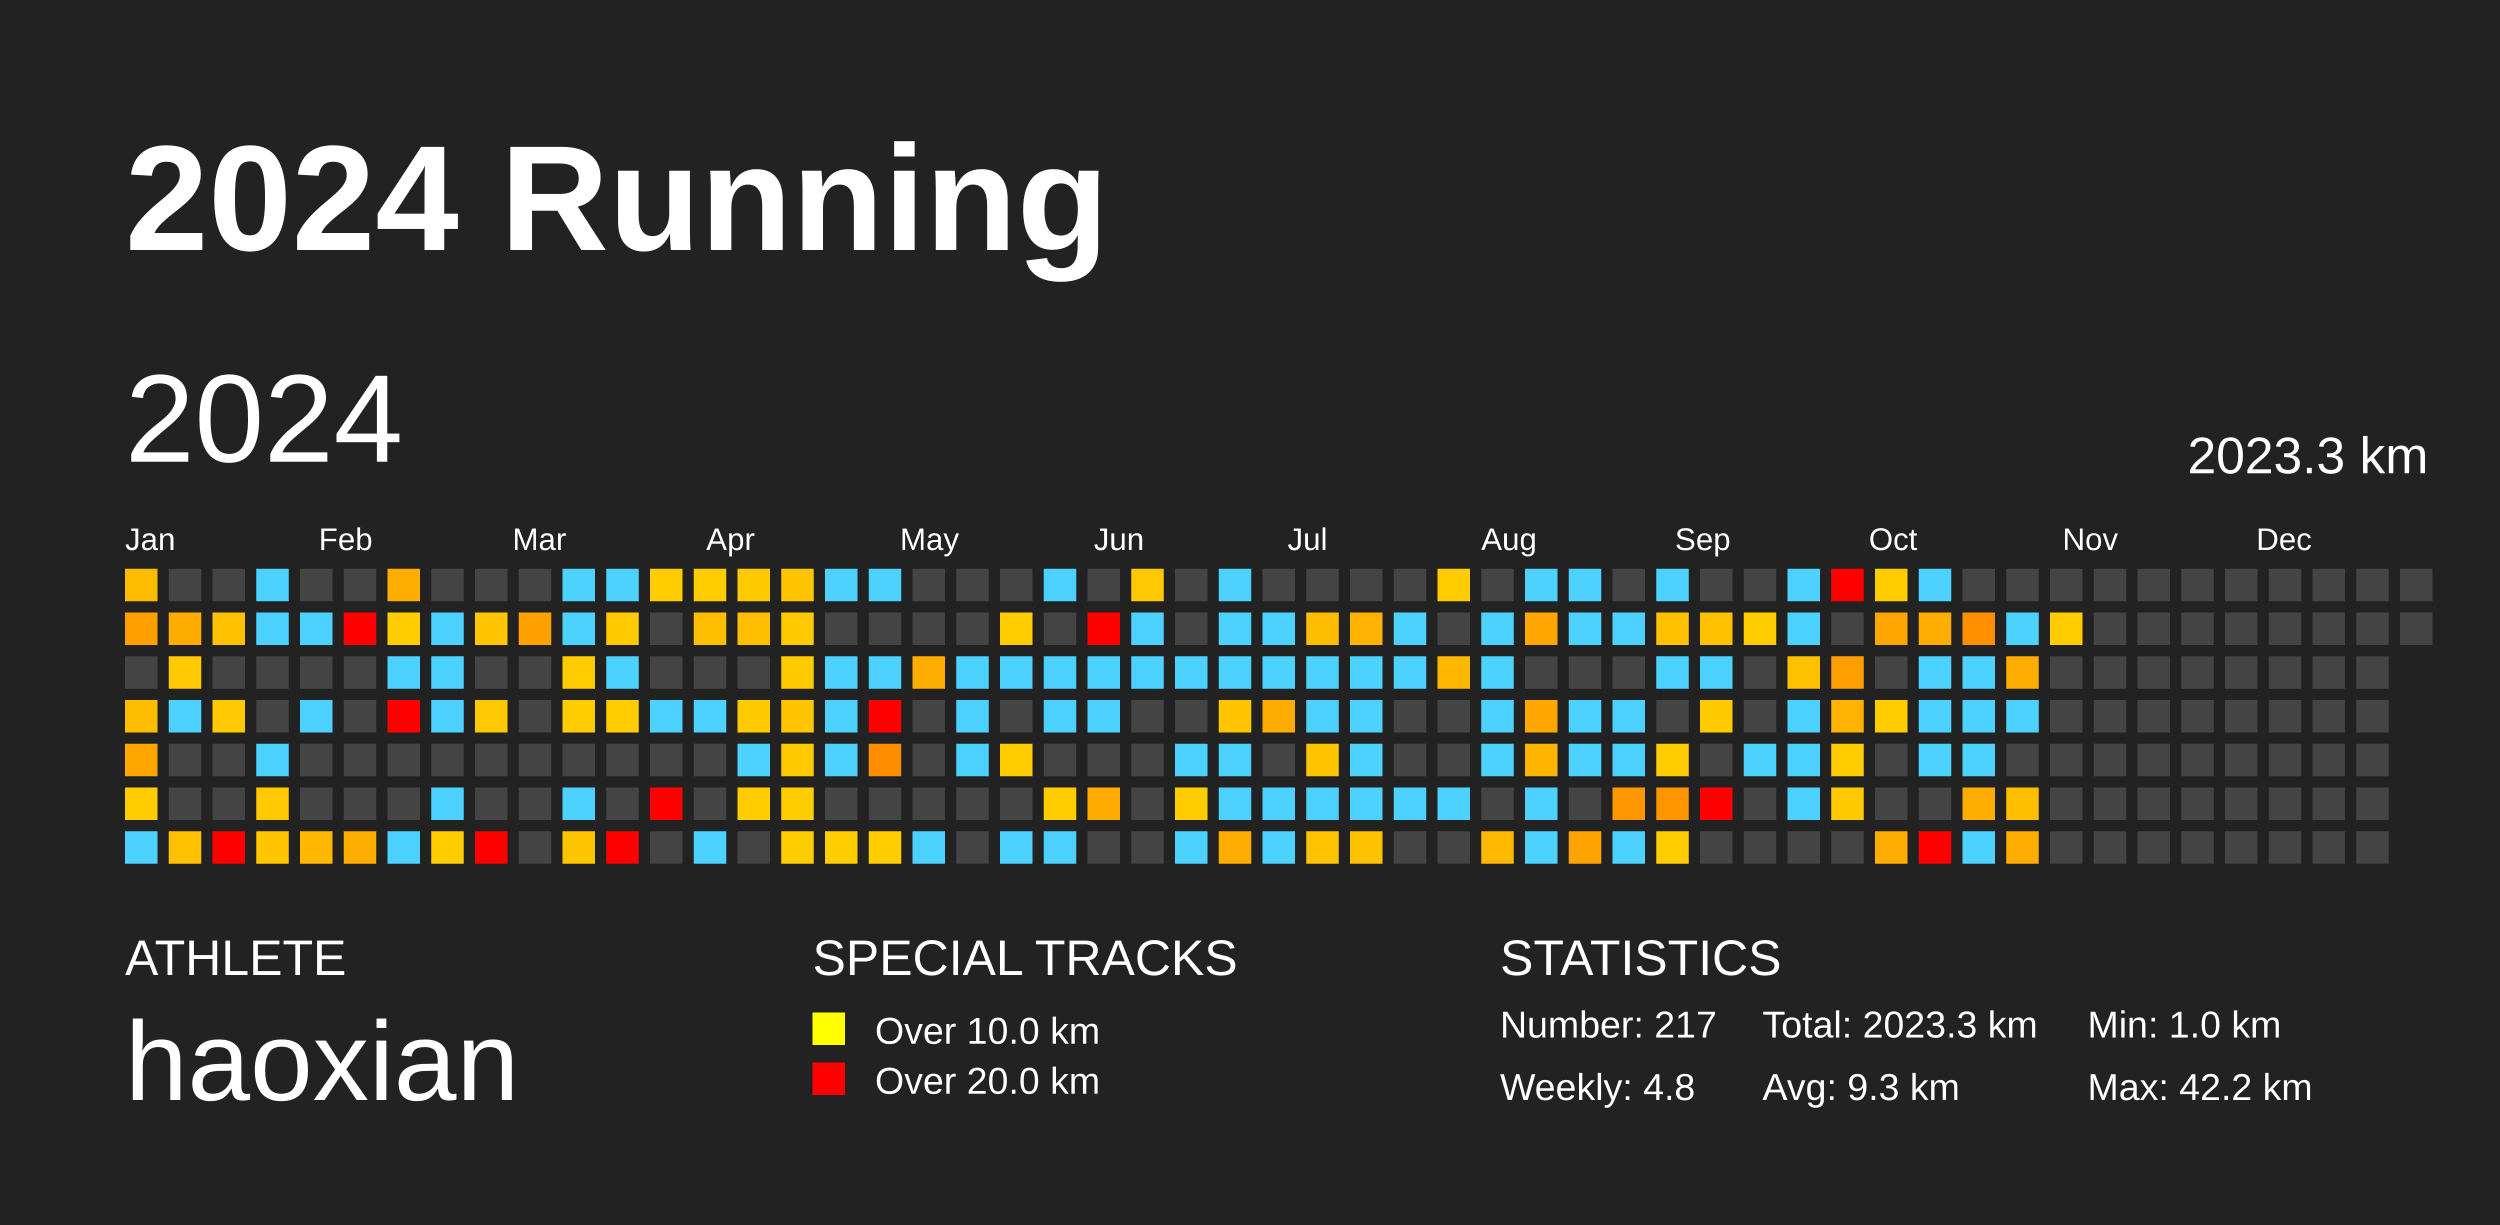
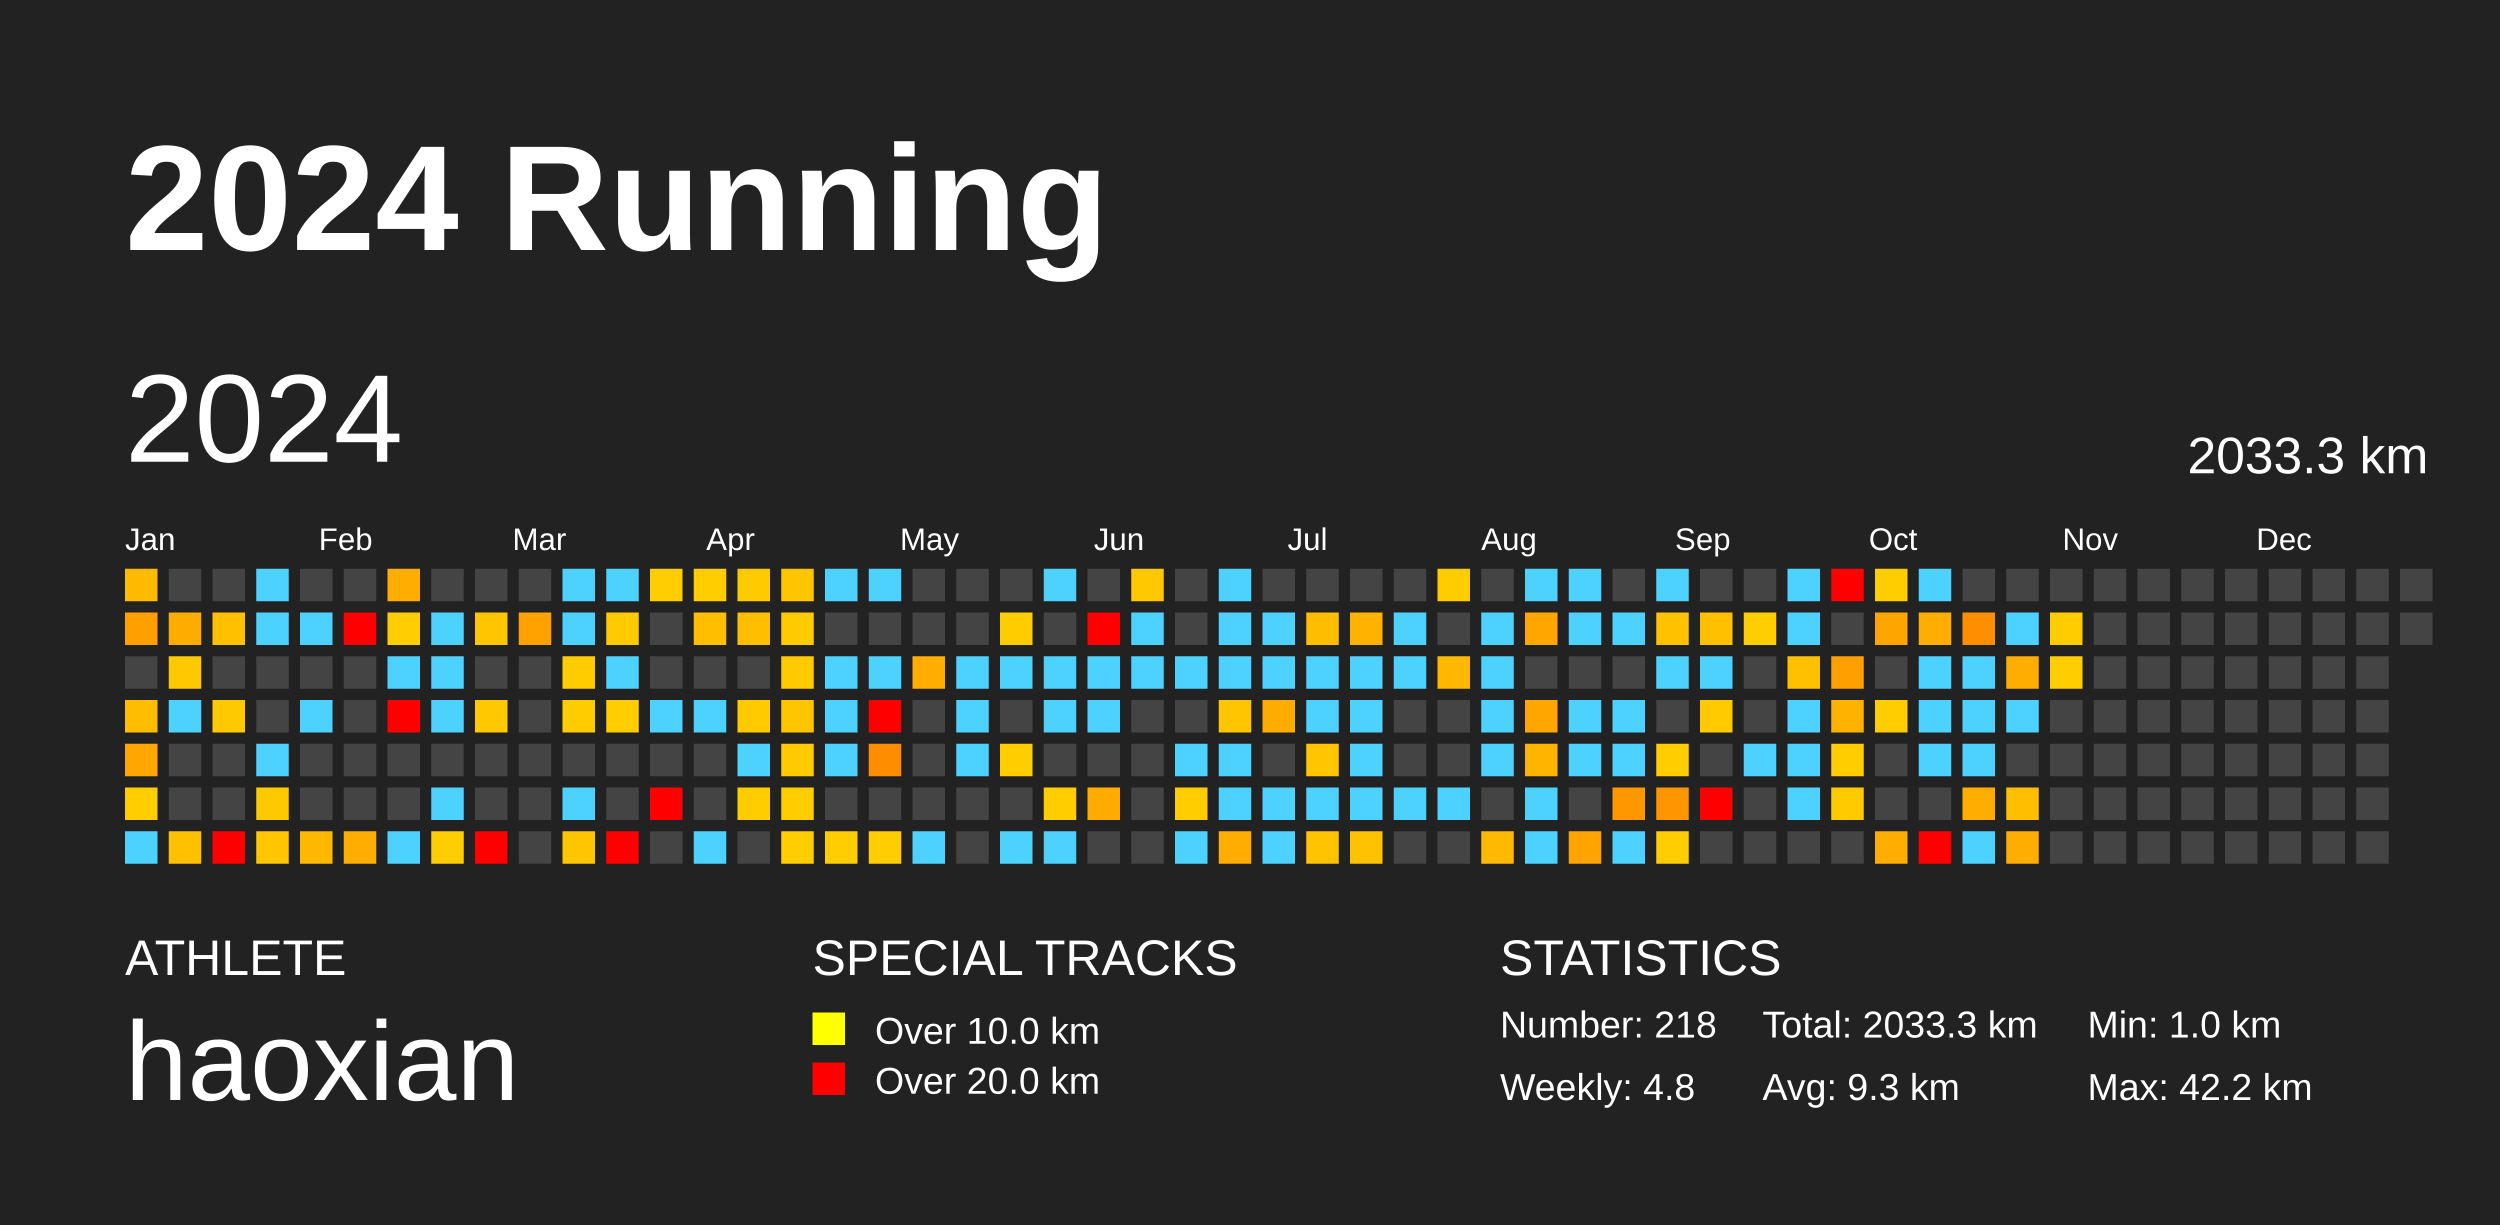
<svg xmlns="http://www.w3.org/2000/svg" baseProfile="full" height="98mm" version="1.1" viewBox="0,0,200,98" width="200mm">
  <defs />
  <rect fill="#222222" height="98" width="200" x="0" y="0" />
  <text fill="#FFFFFF" style="font-size:12px; font-family:Arial; font-weight:bold;" x="10" y="20">2024 Running</text>
  <text fill="#FFFFFF" style="font-size:4px; font-family:Arial" x="10" y="78">ATHLETE</text>
  <text fill="#FFFFFF" style="font-size:9px; font-family:Arial" x="10" y="88">haoxian</text>
  <text fill="#FFFFFF" style="font-size:4px; font-family:Arial" x="65" y="78">SPECIAL TRACKS</text>
  <rect fill="yellow" height="2.6" width="2.6" x="65" y="81" />
  <text fill="#FFFFFF" style="font-size:3px; font-family:Arial" x="70" y="83.5">Over 10.0 km</text>
  <rect fill="red" height="2.6" width="2.6" x="65" y="85" />
  <text fill="#FFFFFF" style="font-size:3px; font-family:Arial" x="70" y="87.5">Over 20.0 km</text>
  <text fill="#FFFFFF" style="font-size:4px; font-family:Arial" x="120" y="78">STATISTICS</text>
-   <text fill="#FFFFFF" style="font-size:3px; font-family:Arial" x="120" y="83">Number: 217</text>
+   <text fill="#FFFFFF" style="font-size:3px; font-family:Arial" x="120" y="83">Number: 218</text>
  <text fill="#FFFFFF" style="font-size:3px; font-family:Arial" x="120" y="88">Weekly: 4.8</text>
-   <text fill="#FFFFFF" style="font-size:3px; font-family:Arial" x="141" y="83">Total: 2023.3 km</text>
+   <text fill="#FFFFFF" style="font-size:3px; font-family:Arial" x="141" y="83">Total: 2033.3 km</text>
  <text fill="#FFFFFF" style="font-size:3px; font-family:Arial" x="141" y="88">Avg: 9.3 km</text>
  <text fill="#FFFFFF" style="font-size:3px; font-family:Arial" x="167" y="83">Min: 1.0 km</text>
  <text fill="#FFFFFF" style="font-size:3px; font-family:Arial" x="167" y="88">Max: 42.2 km</text>
  <text dominant-baseline="hanging" fill="#FFFFFF" style="font-size:10.0px; font-family:Arial;" x="10" y="30">2024</text>
-   <text dominant-baseline="hanging" fill="#FFFFFF" style="font-size:4.125px; font-family:Arial;" x="175" y="35">2023.3 km</text>
+   <text dominant-baseline="hanging" fill="#FFFFFF" style="font-size:4.125px; font-family:Arial;" x="175" y="35">2033.3 km</text>
  <text fill="#FFFFFF" style="font-size:2.5px; font-family:Arial" x="10.0" y="44">Jan</text>
  <text fill="#FFFFFF" style="font-size:2.5px; font-family:Arial" x="25.5" y="44">Feb</text>
  <text fill="#FFFFFF" style="font-size:2.5px; font-family:Arial" x="41.0" y="44">Mar</text>
  <text fill="#FFFFFF" style="font-size:2.5px; font-family:Arial" x="56.5" y="44">Apr</text>
  <text fill="#FFFFFF" style="font-size:2.5px; font-family:Arial" x="72.0" y="44">May</text>
  <text fill="#FFFFFF" style="font-size:2.5px; font-family:Arial" x="87.5" y="44">Jun</text>
  <text fill="#FFFFFF" style="font-size:2.5px; font-family:Arial" x="103.0" y="44">Jul</text>
  <text fill="#FFFFFF" style="font-size:2.5px; font-family:Arial" x="118.5" y="44">Aug</text>
  <text fill="#FFFFFF" style="font-size:2.5px; font-family:Arial" x="134.0" y="44">Sep</text>
  <text fill="#FFFFFF" style="font-size:2.5px; font-family:Arial" x="149.5" y="44">Oct</text>
  <text fill="#FFFFFF" style="font-size:2.5px; font-family:Arial" x="165.0" y="44">Nov</text>
  <text fill="#FFFFFF" style="font-size:2.5px; font-family:Arial" x="180.5" y="44">Dec</text>
  <rect fill="#ffbb00" height="2.6" width="2.6" x="10.0" y="45.5" />
  <rect fill="#ffa000" height="2.6" width="2.6" x="10.0" y="49.0" />
  <rect fill="#444444" height="2.6" width="2.6" x="10.0" y="52.5" />
  <rect fill="#ffbd00" height="2.6" width="2.6" x="10.0" y="56.0" />
  <rect fill="#ffa600" height="2.6" width="2.6" x="10.0" y="59.5" />
  <rect fill="#ffcd00" height="2.6" width="2.6" x="10.0" y="63.0" />
  <rect fill="#4dd2ff" height="2.6" width="2.6" x="10.0" y="66.5" />
  <rect fill="#444444" height="2.6" width="2.6" x="13.5" y="45.5" />
  <rect fill="#ffac00" height="2.6" width="2.6" x="13.5" y="49.0" />
  <rect fill="#ffc900" height="2.6" width="2.6" x="13.5" y="52.5" />
  <rect fill="#4dd2ff" height="2.6" width="2.6" x="13.5" y="56.0" />
  <rect fill="#444444" height="2.6" width="2.6" x="13.5" y="59.5" />
  <rect fill="#444444" height="2.6" width="2.6" x="13.5" y="63.0" />
  <rect fill="#ffc000" height="2.6" width="2.6" x="13.5" y="66.5" />
  <rect fill="#444444" height="2.6" width="2.6" x="17.0" y="45.5" />
  <rect fill="#ffc000" height="2.6" width="2.6" x="17.0" y="49.0" />
  <rect fill="#444444" height="2.6" width="2.6" x="17.0" y="52.5" />
  <rect fill="#ffc900" height="2.6" width="2.6" x="17.0" y="56.0" />
  <rect fill="#444444" height="2.6" width="2.6" x="17.0" y="59.5" />
  <rect fill="#444444" height="2.6" width="2.6" x="17.0" y="63.0" />
  <rect fill="red" height="2.6" width="2.6" x="17.0" y="66.5" />
  <rect fill="#4dd2ff" height="2.6" width="2.6" x="20.5" y="45.5" />
  <rect fill="#4dd2ff" height="2.6" width="2.6" x="20.5" y="49.0" />
  <rect fill="#444444" height="2.6" width="2.6" x="20.5" y="52.5" />
  <rect fill="#444444" height="2.6" width="2.6" x="20.5" y="56.0" />
  <rect fill="#4dd2ff" height="2.6" width="2.6" x="20.5" y="59.5" />
  <rect fill="#ffc900" height="2.6" width="2.6" x="20.5" y="63.0" />
  <rect fill="#ffc600" height="2.6" width="2.6" x="20.5" y="66.5" />
  <rect fill="#444444" height="2.6" width="2.6" x="24.0" y="45.5" />
  <rect fill="#4dd2ff" height="2.6" width="2.6" x="24.0" y="49.0" />
  <rect fill="#444444" height="2.6" width="2.6" x="24.0" y="52.5" />
  <rect fill="#4dd2ff" height="2.6" width="2.6" x="24.0" y="56.0" />
  <rect fill="#444444" height="2.6" width="2.6" x="24.0" y="59.5" />
  <rect fill="#444444" height="2.6" width="2.6" x="24.0" y="63.0" />
  <rect fill="#ffb800" height="2.6" width="2.6" x="24.0" y="66.5" />
  <rect fill="#444444" height="2.6" width="2.6" x="27.5" y="45.5" />
  <rect fill="red" height="2.6" width="2.6" x="27.5" y="49.0" />
  <rect fill="#444444" height="2.6" width="2.6" x="27.5" y="52.5" />
  <rect fill="#444444" height="2.6" width="2.6" x="27.5" y="56.0" />
  <rect fill="#444444" height="2.6" width="2.6" x="27.5" y="59.5" />
  <rect fill="#444444" height="2.6" width="2.6" x="27.5" y="63.0" />
  <rect fill="#ffad00" height="2.6" width="2.6" x="27.5" y="66.5" />
  <rect fill="#ffad00" height="2.6" width="2.6" x="31.0" y="45.5" />
  <rect fill="#ffcd00" height="2.6" width="2.6" x="31.0" y="49.0" />
  <rect fill="#4dd2ff" height="2.6" width="2.6" x="31.0" y="52.5" />
  <rect fill="red" height="2.6" width="2.6" x="31.0" y="56.0" />
  <rect fill="#444444" height="2.6" width="2.6" x="31.0" y="59.5" />
  <rect fill="#444444" height="2.6" width="2.6" x="31.0" y="63.0" />
  <rect fill="#4dd2ff" height="2.6" width="2.6" x="31.0" y="66.5" />
  <rect fill="#444444" height="2.6" width="2.6" x="34.5" y="45.5" />
  <rect fill="#4dd2ff" height="2.6" width="2.6" x="34.5" y="49.0" />
  <rect fill="#4dd2ff" height="2.6" width="2.6" x="34.5" y="52.5" />
  <rect fill="#4dd2ff" height="2.6" width="2.6" x="34.5" y="56.0" />
  <rect fill="#444444" height="2.6" width="2.6" x="34.5" y="59.5" />
  <rect fill="#4dd2ff" height="2.6" width="2.6" x="34.5" y="63.0" />
  <rect fill="#ffcd00" height="2.6" width="2.6" x="34.5" y="66.5" />
  <rect fill="#444444" height="2.6" width="2.6" x="38.0" y="45.5" />
  <rect fill="#ffc600" height="2.6" width="2.6" x="38.0" y="49.0" />
  <rect fill="#444444" height="2.6" width="2.6" x="38.0" y="52.5" />
  <rect fill="#ffc800" height="2.6" width="2.6" x="38.0" y="56.0" />
  <rect fill="#444444" height="2.6" width="2.6" x="38.0" y="59.5" />
  <rect fill="#444444" height="2.6" width="2.6" x="38.0" y="63.0" />
  <rect fill="red" height="2.6" width="2.6" x="38.0" y="66.5" />
  <rect fill="#444444" height="2.6" width="2.6" x="41.5" y="45.5" />
  <rect fill="#ffa200" height="2.6" width="2.6" x="41.5" y="49.0" />
  <rect fill="#444444" height="2.6" width="2.6" x="41.5" y="52.5" />
  <rect fill="#444444" height="2.6" width="2.6" x="41.5" y="56.0" />
  <rect fill="#444444" height="2.6" width="2.6" x="41.5" y="59.5" />
  <rect fill="#444444" height="2.6" width="2.6" x="41.5" y="63.0" />
  <rect fill="#444444" height="2.6" width="2.6" x="41.5" y="66.5" />
  <rect fill="#4dd2ff" height="2.6" width="2.6" x="45.0" y="45.5" />
  <rect fill="#4dd2ff" height="2.6" width="2.6" x="45.0" y="49.0" />
  <rect fill="#ffcc00" height="2.6" width="2.6" x="45.0" y="52.5" />
  <rect fill="#ffcc00" height="2.6" width="2.6" x="45.0" y="56.0" />
  <rect fill="#444444" height="2.6" width="2.6" x="45.0" y="59.5" />
  <rect fill="#4dd2ff" height="2.6" width="2.6" x="45.0" y="63.0" />
  <rect fill="#ffc600" height="2.6" width="2.6" x="45.0" y="66.5" />
  <rect fill="#4dd2ff" height="2.6" width="2.6" x="48.5" y="45.5" />
  <rect fill="#ffca00" height="2.6" width="2.6" x="48.5" y="49.0" />
  <rect fill="#4dd2ff" height="2.6" width="2.6" x="48.5" y="52.5" />
  <rect fill="#ffcd00" height="2.6" width="2.6" x="48.5" y="56.0" />
  <rect fill="#444444" height="2.6" width="2.6" x="48.5" y="59.5" />
  <rect fill="#444444" height="2.6" width="2.6" x="48.5" y="63.0" />
  <rect fill="red" height="2.6" width="2.6" x="48.5" y="66.5" />
  <rect fill="#ffcd00" height="2.6" width="2.6" x="52.0" y="45.5" />
  <rect fill="#444444" height="2.6" width="2.6" x="52.0" y="49.0" />
  <rect fill="#444444" height="2.6" width="2.6" x="52.0" y="52.5" />
  <rect fill="#4dd2ff" height="2.6" width="2.6" x="52.0" y="56.0" />
  <rect fill="#444444" height="2.6" width="2.6" x="52.0" y="59.5" />
  <rect fill="red" height="2.6" width="2.6" x="52.0" y="63.0" />
  <rect fill="#444444" height="2.6" width="2.6" x="52.0" y="66.5" />
  <rect fill="#ffcd00" height="2.6" width="2.6" x="55.5" y="45.5" />
  <rect fill="#ffbf00" height="2.6" width="2.6" x="55.5" y="49.0" />
  <rect fill="#444444" height="2.6" width="2.6" x="55.5" y="52.5" />
  <rect fill="#4dd2ff" height="2.6" width="2.6" x="55.5" y="56.0" />
  <rect fill="#444444" height="2.6" width="2.6" x="55.5" y="59.5" />
  <rect fill="#444444" height="2.6" width="2.6" x="55.5" y="63.0" />
  <rect fill="#4dd2ff" height="2.6" width="2.6" x="55.5" y="66.5" />
  <rect fill="#ffcb00" height="2.6" width="2.6" x="59.0" y="45.5" />
  <rect fill="#ffbe00" height="2.6" width="2.6" x="59.0" y="49.0" />
  <rect fill="#444444" height="2.6" width="2.6" x="59.0" y="52.5" />
  <rect fill="#ffca00" height="2.6" width="2.6" x="59.0" y="56.0" />
  <rect fill="#4dd2ff" height="2.6" width="2.6" x="59.0" y="59.5" />
  <rect fill="#ffcd00" height="2.6" width="2.6" x="59.0" y="63.0" />
  <rect fill="#444444" height="2.6" width="2.6" x="59.0" y="66.5" />
  <rect fill="#ffc600" height="2.6" width="2.6" x="62.5" y="45.5" />
  <rect fill="#ffca00" height="2.6" width="2.6" x="62.5" y="49.0" />
  <rect fill="#ffca00" height="2.6" width="2.6" x="62.5" y="52.5" />
  <rect fill="#ffc600" height="2.6" width="2.6" x="62.5" y="56.0" />
  <rect fill="#ffca00" height="2.6" width="2.6" x="62.5" y="59.5" />
  <rect fill="#ffcd00" height="2.6" width="2.6" x="62.5" y="63.0" />
  <rect fill="#ffcd00" height="2.6" width="2.6" x="62.5" y="66.5" />
  <rect fill="#4dd2ff" height="2.6" width="2.6" x="66.0" y="45.5" />
  <rect fill="#444444" height="2.6" width="2.6" x="66.0" y="49.0" />
  <rect fill="#4dd2ff" height="2.6" width="2.6" x="66.0" y="52.5" />
  <rect fill="#4dd2ff" height="2.6" width="2.6" x="66.0" y="56.0" />
  <rect fill="#4dd2ff" height="2.6" width="2.6" x="66.0" y="59.5" />
  <rect fill="#444444" height="2.6" width="2.6" x="66.0" y="63.0" />
  <rect fill="#ffcd00" height="2.6" width="2.6" x="66.0" y="66.5" />
  <rect fill="#4dd2ff" height="2.6" width="2.6" x="69.5" y="45.5" />
  <rect fill="#444444" height="2.6" width="2.6" x="69.5" y="49.0" />
  <rect fill="#4dd2ff" height="2.6" width="2.6" x="69.5" y="52.5" />
  <rect fill="red" height="2.6" width="2.6" x="69.5" y="56.0" />
  <rect fill="#ff8d00" height="2.6" width="2.6" x="69.5" y="59.5" />
  <rect fill="#444444" height="2.6" width="2.6" x="69.5" y="63.0" />
  <rect fill="#ffcd00" height="2.6" width="2.6" x="69.5" y="66.5" />
  <rect fill="#444444" height="2.6" width="2.6" x="73.0" y="45.5" />
  <rect fill="#444444" height="2.6" width="2.6" x="73.0" y="49.0" />
  <rect fill="#ffad00" height="2.6" width="2.6" x="73.0" y="52.5" />
  <rect fill="#444444" height="2.6" width="2.6" x="73.0" y="56.0" />
  <rect fill="#444444" height="2.6" width="2.6" x="73.0" y="59.5" />
  <rect fill="#444444" height="2.6" width="2.6" x="73.0" y="63.0" />
  <rect fill="#4dd2ff" height="2.6" width="2.6" x="73.0" y="66.5" />
  <rect fill="#444444" height="2.6" width="2.6" x="76.5" y="45.5" />
  <rect fill="#444444" height="2.6" width="2.6" x="76.5" y="49.0" />
  <rect fill="#4dd2ff" height="2.6" width="2.6" x="76.5" y="52.5" />
  <rect fill="#4dd2ff" height="2.6" width="2.6" x="76.5" y="56.0" />
  <rect fill="#4dd2ff" height="2.6" width="2.6" x="76.5" y="59.5" />
  <rect fill="#444444" height="2.6" width="2.6" x="76.5" y="63.0" />
  <rect fill="#444444" height="2.6" width="2.6" x="76.5" y="66.5" />
  <rect fill="#444444" height="2.6" width="2.6" x="80.0" y="45.5" />
  <rect fill="#ffcc00" height="2.6" width="2.6" x="80.0" y="49.0" />
  <rect fill="#4dd2ff" height="2.6" width="2.6" x="80.0" y="52.5" />
  <rect fill="#444444" height="2.6" width="2.6" x="80.0" y="56.0" />
  <rect fill="#ffcd00" height="2.6" width="2.6" x="80.0" y="59.5" />
  <rect fill="#444444" height="2.6" width="2.6" x="80.0" y="63.0" />
  <rect fill="#4dd2ff" height="2.6" width="2.6" x="80.0" y="66.5" />
  <rect fill="#4dd2ff" height="2.6" width="2.6" x="83.5" y="45.5" />
  <rect fill="#444444" height="2.6" width="2.6" x="83.5" y="49.0" />
  <rect fill="#4dd2ff" height="2.6" width="2.6" x="83.5" y="52.5" />
  <rect fill="#4dd2ff" height="2.6" width="2.6" x="83.5" y="56.0" />
  <rect fill="#444444" height="2.6" width="2.6" x="83.5" y="59.5" />
  <rect fill="#ffcd00" height="2.6" width="2.6" x="83.5" y="63.0" />
  <rect fill="#4dd2ff" height="2.6" width="2.6" x="83.5" y="66.5" />
  <rect fill="#444444" height="2.6" width="2.6" x="87.0" y="45.5" />
  <rect fill="red" height="2.6" width="2.6" x="87.0" y="49.0" />
  <rect fill="#4dd2ff" height="2.6" width="2.6" x="87.0" y="52.5" />
  <rect fill="#4dd2ff" height="2.6" width="2.6" x="87.0" y="56.0" />
  <rect fill="#444444" height="2.6" width="2.6" x="87.0" y="59.5" />
  <rect fill="#ffab00" height="2.6" width="2.6" x="87.0" y="63.0" />
  <rect fill="#444444" height="2.6" width="2.6" x="87.0" y="66.5" />
  <rect fill="#ffc800" height="2.6" width="2.6" x="90.5" y="45.5" />
  <rect fill="#4dd2ff" height="2.6" width="2.6" x="90.5" y="49.0" />
  <rect fill="#4dd2ff" height="2.6" width="2.6" x="90.5" y="52.5" />
  <rect fill="#444444" height="2.6" width="2.6" x="90.5" y="56.0" />
  <rect fill="#444444" height="2.6" width="2.6" x="90.5" y="59.5" />
  <rect fill="#444444" height="2.6" width="2.6" x="90.5" y="63.0" />
  <rect fill="#444444" height="2.6" width="2.6" x="90.5" y="66.5" />
  <rect fill="#444444" height="2.6" width="2.6" x="94.0" y="45.5" />
  <rect fill="#444444" height="2.6" width="2.6" x="94.0" y="49.0" />
  <rect fill="#4dd2ff" height="2.6" width="2.6" x="94.0" y="52.5" />
  <rect fill="#444444" height="2.6" width="2.6" x="94.0" y="56.0" />
  <rect fill="#4dd2ff" height="2.6" width="2.6" x="94.0" y="59.5" />
  <rect fill="#ffcd00" height="2.6" width="2.6" x="94.0" y="63.0" />
  <rect fill="#4dd2ff" height="2.6" width="2.6" x="94.0" y="66.5" />
  <rect fill="#4dd2ff" height="2.6" width="2.6" x="97.5" y="45.5" />
  <rect fill="#4dd2ff" height="2.6" width="2.6" x="97.5" y="49.0" />
  <rect fill="#4dd2ff" height="2.6" width="2.6" x="97.5" y="52.5" />
  <rect fill="#ffc600" height="2.6" width="2.6" x="97.5" y="56.0" />
  <rect fill="#4dd2ff" height="2.6" width="2.6" x="97.5" y="59.5" />
  <rect fill="#4dd2ff" height="2.6" width="2.6" x="97.5" y="63.0" />
  <rect fill="#ffad00" height="2.6" width="2.6" x="97.5" y="66.5" />
  <rect fill="#444444" height="2.6" width="2.6" x="101.0" y="45.5" />
  <rect fill="#4dd2ff" height="2.6" width="2.6" x="101.0" y="49.0" />
  <rect fill="#4dd2ff" height="2.6" width="2.6" x="101.0" y="52.5" />
  <rect fill="#ffac00" height="2.6" width="2.6" x="101.0" y="56.0" />
  <rect fill="#444444" height="2.6" width="2.6" x="101.0" y="59.5" />
  <rect fill="#4dd2ff" height="2.6" width="2.6" x="101.0" y="63.0" />
  <rect fill="#4dd2ff" height="2.6" width="2.6" x="101.0" y="66.5" />
  <rect fill="#444444" height="2.6" width="2.6" x="104.5" y="45.5" />
  <rect fill="#ffbd00" height="2.6" width="2.6" x="104.5" y="49.0" />
  <rect fill="#4dd2ff" height="2.6" width="2.6" x="104.5" y="52.5" />
  <rect fill="#4dd2ff" height="2.6" width="2.6" x="104.5" y="56.0" />
  <rect fill="#ffc600" height="2.6" width="2.6" x="104.5" y="59.5" />
  <rect fill="#4dd2ff" height="2.6" width="2.6" x="104.5" y="63.0" />
  <rect fill="#ffc300" height="2.6" width="2.6" x="104.5" y="66.5" />
  <rect fill="#444444" height="2.6" width="2.6" x="108.0" y="45.5" />
  <rect fill="#ffb200" height="2.6" width="2.6" x="108.0" y="49.0" />
  <rect fill="#4dd2ff" height="2.6" width="2.6" x="108.0" y="52.5" />
  <rect fill="#4dd2ff" height="2.6" width="2.6" x="108.0" y="56.0" />
  <rect fill="#4dd2ff" height="2.6" width="2.6" x="108.0" y="59.5" />
  <rect fill="#4dd2ff" height="2.6" width="2.6" x="108.0" y="63.0" />
  <rect fill="#ffc200" height="2.6" width="2.6" x="108.0" y="66.5" />
  <rect fill="#444444" height="2.6" width="2.6" x="111.5" y="45.5" />
  <rect fill="#4dd2ff" height="2.6" width="2.6" x="111.5" y="49.0" />
  <rect fill="#4dd2ff" height="2.6" width="2.6" x="111.5" y="52.5" />
  <rect fill="#444444" height="2.6" width="2.6" x="111.5" y="56.0" />
  <rect fill="#444444" height="2.6" width="2.6" x="111.5" y="59.5" />
  <rect fill="#4dd2ff" height="2.6" width="2.6" x="111.5" y="63.0" />
  <rect fill="#444444" height="2.6" width="2.6" x="111.5" y="66.5" />
  <rect fill="#ffcc00" height="2.6" width="2.6" x="115.0" y="45.5" />
  <rect fill="#444444" height="2.6" width="2.6" x="115.0" y="49.0" />
  <rect fill="#ffb800" height="2.6" width="2.6" x="115.0" y="52.5" />
  <rect fill="#444444" height="2.6" width="2.6" x="115.0" y="56.0" />
  <rect fill="#444444" height="2.6" width="2.6" x="115.0" y="59.5" />
  <rect fill="#4dd2ff" height="2.6" width="2.6" x="115.0" y="63.0" />
  <rect fill="#444444" height="2.6" width="2.6" x="115.0" y="66.5" />
  <rect fill="#444444" height="2.6" width="2.6" x="118.5" y="45.5" />
  <rect fill="#4dd2ff" height="2.6" width="2.6" x="118.5" y="49.0" />
  <rect fill="#4dd2ff" height="2.6" width="2.6" x="118.5" y="52.5" />
  <rect fill="#4dd2ff" height="2.6" width="2.6" x="118.5" y="56.0" />
  <rect fill="#4dd2ff" height="2.6" width="2.6" x="118.5" y="59.5" />
  <rect fill="#444444" height="2.6" width="2.6" x="118.5" y="63.0" />
  <rect fill="#ffb900" height="2.6" width="2.6" x="118.5" y="66.5" />
  <rect fill="#4dd2ff" height="2.6" width="2.6" x="122.0" y="45.5" />
  <rect fill="#ffa600" height="2.6" width="2.6" x="122.0" y="49.0" />
  <rect fill="#444444" height="2.6" width="2.6" x="122.0" y="52.5" />
  <rect fill="#ffa600" height="2.6" width="2.6" x="122.0" y="56.0" />
  <rect fill="#ffb500" height="2.6" width="2.6" x="122.0" y="59.5" />
  <rect fill="#4dd2ff" height="2.6" width="2.6" x="122.0" y="63.0" />
  <rect fill="#4dd2ff" height="2.6" width="2.6" x="122.0" y="66.5" />
  <rect fill="#4dd2ff" height="2.6" width="2.6" x="125.5" y="45.5" />
  <rect fill="#4dd2ff" height="2.6" width="2.6" x="125.5" y="49.0" />
  <rect fill="#444444" height="2.6" width="2.6" x="125.5" y="52.5" />
  <rect fill="#4dd2ff" height="2.6" width="2.6" x="125.5" y="56.0" />
  <rect fill="#4dd2ff" height="2.6" width="2.6" x="125.5" y="59.5" />
  <rect fill="#444444" height="2.6" width="2.6" x="125.5" y="63.0" />
  <rect fill="#ffa300" height="2.6" width="2.6" x="125.5" y="66.5" />
  <rect fill="#444444" height="2.6" width="2.6" x="129.0" y="45.5" />
  <rect fill="#4dd2ff" height="2.6" width="2.6" x="129.0" y="49.0" />
  <rect fill="#444444" height="2.6" width="2.6" x="129.0" y="52.5" />
  <rect fill="#4dd2ff" height="2.6" width="2.6" x="129.0" y="56.0" />
  <rect fill="#4dd2ff" height="2.6" width="2.6" x="129.0" y="59.5" />
  <rect fill="#ff9700" height="2.6" width="2.6" x="129.0" y="63.0" />
  <rect fill="#4dd2ff" height="2.6" width="2.6" x="129.0" y="66.5" />
  <rect fill="#4dd2ff" height="2.6" width="2.6" x="132.5" y="45.5" />
  <rect fill="#ffc100" height="2.6" width="2.6" x="132.5" y="49.0" />
  <rect fill="#4dd2ff" height="2.6" width="2.6" x="132.5" y="52.5" />
  <rect fill="#444444" height="2.6" width="2.6" x="132.5" y="56.0" />
  <rect fill="#ffcd00" height="2.6" width="2.6" x="132.5" y="59.5" />
  <rect fill="#ff9500" height="2.6" width="2.6" x="132.5" y="63.0" />
  <rect fill="#ffcd00" height="2.6" width="2.6" x="132.5" y="66.5" />
  <rect fill="#444444" height="2.6" width="2.6" x="136.0" y="45.5" />
  <rect fill="#ffc000" height="2.6" width="2.6" x="136.0" y="49.0" />
  <rect fill="#4dd2ff" height="2.6" width="2.6" x="136.0" y="52.5" />
  <rect fill="#ffca00" height="2.6" width="2.6" x="136.0" y="56.0" />
  <rect fill="#444444" height="2.6" width="2.6" x="136.0" y="59.5" />
  <rect fill="red" height="2.6" width="2.6" x="136.0" y="63.0" />
  <rect fill="#444444" height="2.6" width="2.6" x="136.0" y="66.5" />
  <rect fill="#444444" height="2.6" width="2.6" x="139.5" y="45.5" />
  <rect fill="#ffcd00" height="2.6" width="2.6" x="139.5" y="49.0" />
  <rect fill="#444444" height="2.6" width="2.6" x="139.5" y="52.5" />
  <rect fill="#444444" height="2.6" width="2.6" x="139.5" y="56.0" />
  <rect fill="#4dd2ff" height="2.6" width="2.6" x="139.5" y="59.5" />
  <rect fill="#444444" height="2.6" width="2.6" x="139.5" y="63.0" />
  <rect fill="#444444" height="2.6" width="2.6" x="139.5" y="66.5" />
  <rect fill="#4dd2ff" height="2.6" width="2.6" x="143.0" y="45.5" />
  <rect fill="#4dd2ff" height="2.6" width="2.6" x="143.0" y="49.0" />
  <rect fill="#ffc000" height="2.6" width="2.6" x="143.0" y="52.5" />
  <rect fill="#4dd2ff" height="2.6" width="2.6" x="143.0" y="56.0" />
  <rect fill="#4dd2ff" height="2.6" width="2.6" x="143.0" y="59.5" />
  <rect fill="#4dd2ff" height="2.6" width="2.6" x="143.0" y="63.0" />
  <rect fill="#444444" height="2.6" width="2.6" x="143.0" y="66.5" />
  <rect fill="red" height="2.6" width="2.6" x="146.5" y="45.5" />
  <rect fill="#444444" height="2.6" width="2.6" x="146.5" y="49.0" />
  <rect fill="#ffa000" height="2.6" width="2.6" x="146.5" y="52.5" />
  <rect fill="#ffb300" height="2.6" width="2.6" x="146.5" y="56.0" />
  <rect fill="#ffcd00" height="2.6" width="2.6" x="146.5" y="59.5" />
  <rect fill="#ffca00" height="2.6" width="2.6" x="146.5" y="63.0" />
  <rect fill="#444444" height="2.6" width="2.6" x="146.5" y="66.5" />
  <rect fill="#ffcd00" height="2.6" width="2.6" x="150.0" y="45.5" />
  <rect fill="#ffa500" height="2.6" width="2.6" x="150.0" y="49.0" />
  <rect fill="#444444" height="2.6" width="2.6" x="150.0" y="52.5" />
  <rect fill="#ffcd00" height="2.6" width="2.6" x="150.0" y="56.0" />
  <rect fill="#444444" height="2.6" width="2.6" x="150.0" y="59.5" />
  <rect fill="#444444" height="2.6" width="2.6" x="150.0" y="63.0" />
  <rect fill="#ffad00" height="2.6" width="2.6" x="150.0" y="66.5" />
  <rect fill="#4dd2ff" height="2.6" width="2.6" x="153.5" y="45.5" />
  <rect fill="#ffad00" height="2.6" width="2.6" x="153.5" y="49.0" />
  <rect fill="#4dd2ff" height="2.6" width="2.6" x="153.5" y="52.5" />
  <rect fill="#4dd2ff" height="2.6" width="2.6" x="153.5" y="56.0" />
  <rect fill="#4dd2ff" height="2.6" width="2.6" x="153.5" y="59.5" />
  <rect fill="#444444" height="2.6" width="2.6" x="153.5" y="63.0" />
  <rect fill="red" height="2.6" width="2.6" x="153.5" y="66.5" />
  <rect fill="#444444" height="2.6" width="2.6" x="157.0" y="45.5" />
  <rect fill="#ff8f00" height="2.6" width="2.6" x="157.0" y="49.0" />
  <rect fill="#4dd2ff" height="2.6" width="2.6" x="157.0" y="52.5" />
  <rect fill="#4dd2ff" height="2.6" width="2.6" x="157.0" y="56.0" />
  <rect fill="#4dd2ff" height="2.6" width="2.6" x="157.0" y="59.5" />
  <rect fill="#ffad00" height="2.6" width="2.6" x="157.0" y="63.0" />
  <rect fill="#4dd2ff" height="2.6" width="2.6" x="157.0" y="66.5" />
  <rect fill="#444444" height="2.6" width="2.6" x="160.5" y="45.5" />
  <rect fill="#4dd2ff" height="2.6" width="2.6" x="160.5" y="49.0" />
  <rect fill="#ffad00" height="2.6" width="2.6" x="160.5" y="52.5" />
  <rect fill="#4dd2ff" height="2.6" width="2.6" x="160.5" y="56.0" />
  <rect fill="#444444" height="2.6" width="2.6" x="160.5" y="59.5" />
  <rect fill="#ffbf00" height="2.6" width="2.6" x="160.5" y="63.0" />
  <rect fill="#ffad00" height="2.6" width="2.6" x="160.5" y="66.5" />
  <rect fill="#444444" height="2.6" width="2.6" x="164.0" y="45.5" />
  <rect fill="#ffcc00" height="2.6" width="2.6" x="164.0" y="49.0" />
-   <rect fill="#444444" height="2.6" width="2.6" x="164.0" y="52.5" />
+   <rect fill="#ffcd00" height="2.6" width="2.6" x="164.0" y="52.5" />
  <rect fill="#444444" height="2.6" width="2.6" x="164.0" y="56.0" />
  <rect fill="#444444" height="2.6" width="2.6" x="164.0" y="59.5" />
  <rect fill="#444444" height="2.6" width="2.6" x="164.0" y="63.0" />
  <rect fill="#444444" height="2.6" width="2.6" x="164.0" y="66.5" />
  <rect fill="#444444" height="2.6" width="2.6" x="167.5" y="45.5" />
  <rect fill="#444444" height="2.6" width="2.6" x="167.5" y="49.0" />
  <rect fill="#444444" height="2.6" width="2.6" x="167.5" y="52.5" />
  <rect fill="#444444" height="2.6" width="2.6" x="167.5" y="56.0" />
  <rect fill="#444444" height="2.6" width="2.6" x="167.5" y="59.5" />
  <rect fill="#444444" height="2.6" width="2.6" x="167.5" y="63.0" />
  <rect fill="#444444" height="2.6" width="2.6" x="167.5" y="66.5" />
  <rect fill="#444444" height="2.6" width="2.6" x="171.0" y="45.5" />
  <rect fill="#444444" height="2.6" width="2.6" x="171.0" y="49.0" />
  <rect fill="#444444" height="2.6" width="2.6" x="171.0" y="52.5" />
  <rect fill="#444444" height="2.6" width="2.6" x="171.0" y="56.0" />
  <rect fill="#444444" height="2.6" width="2.6" x="171.0" y="59.5" />
  <rect fill="#444444" height="2.6" width="2.6" x="171.0" y="63.0" />
  <rect fill="#444444" height="2.6" width="2.6" x="171.0" y="66.5" />
  <rect fill="#444444" height="2.6" width="2.6" x="174.5" y="45.5" />
  <rect fill="#444444" height="2.6" width="2.6" x="174.5" y="49.0" />
  <rect fill="#444444" height="2.6" width="2.6" x="174.5" y="52.5" />
  <rect fill="#444444" height="2.6" width="2.6" x="174.5" y="56.0" />
  <rect fill="#444444" height="2.6" width="2.6" x="174.5" y="59.5" />
  <rect fill="#444444" height="2.6" width="2.6" x="174.5" y="63.0" />
  <rect fill="#444444" height="2.6" width="2.6" x="174.5" y="66.5" />
  <rect fill="#444444" height="2.6" width="2.6" x="178.0" y="45.5" />
  <rect fill="#444444" height="2.6" width="2.6" x="178.0" y="49.0" />
  <rect fill="#444444" height="2.6" width="2.6" x="178.0" y="52.5" />
  <rect fill="#444444" height="2.6" width="2.6" x="178.0" y="56.0" />
  <rect fill="#444444" height="2.6" width="2.6" x="178.0" y="59.5" />
  <rect fill="#444444" height="2.6" width="2.6" x="178.0" y="63.0" />
  <rect fill="#444444" height="2.6" width="2.6" x="178.0" y="66.5" />
  <rect fill="#444444" height="2.6" width="2.6" x="181.5" y="45.5" />
  <rect fill="#444444" height="2.6" width="2.6" x="181.5" y="49.0" />
  <rect fill="#444444" height="2.6" width="2.6" x="181.5" y="52.5" />
  <rect fill="#444444" height="2.6" width="2.6" x="181.5" y="56.0" />
  <rect fill="#444444" height="2.6" width="2.6" x="181.5" y="59.5" />
  <rect fill="#444444" height="2.6" width="2.6" x="181.5" y="63.0" />
  <rect fill="#444444" height="2.6" width="2.6" x="181.5" y="66.5" />
  <rect fill="#444444" height="2.6" width="2.6" x="185.0" y="45.5" />
  <rect fill="#444444" height="2.6" width="2.6" x="185.0" y="49.0" />
  <rect fill="#444444" height="2.6" width="2.6" x="185.0" y="52.5" />
  <rect fill="#444444" height="2.6" width="2.6" x="185.0" y="56.0" />
  <rect fill="#444444" height="2.6" width="2.6" x="185.0" y="59.5" />
  <rect fill="#444444" height="2.6" width="2.6" x="185.0" y="63.0" />
  <rect fill="#444444" height="2.6" width="2.6" x="185.0" y="66.5" />
  <rect fill="#444444" height="2.6" width="2.6" x="188.5" y="45.5" />
  <rect fill="#444444" height="2.6" width="2.6" x="188.5" y="49.0" />
  <rect fill="#444444" height="2.6" width="2.6" x="188.5" y="52.5" />
  <rect fill="#444444" height="2.6" width="2.6" x="188.5" y="56.0" />
  <rect fill="#444444" height="2.6" width="2.6" x="188.5" y="59.5" />
  <rect fill="#444444" height="2.6" width="2.6" x="188.5" y="63.0" />
  <rect fill="#444444" height="2.6" width="2.6" x="188.5" y="66.5" />
  <rect fill="#444444" height="2.6" width="2.6" x="192.0" y="45.5" />
  <rect fill="#444444" height="2.6" width="2.6" x="192.0" y="49.0" />
</svg>
